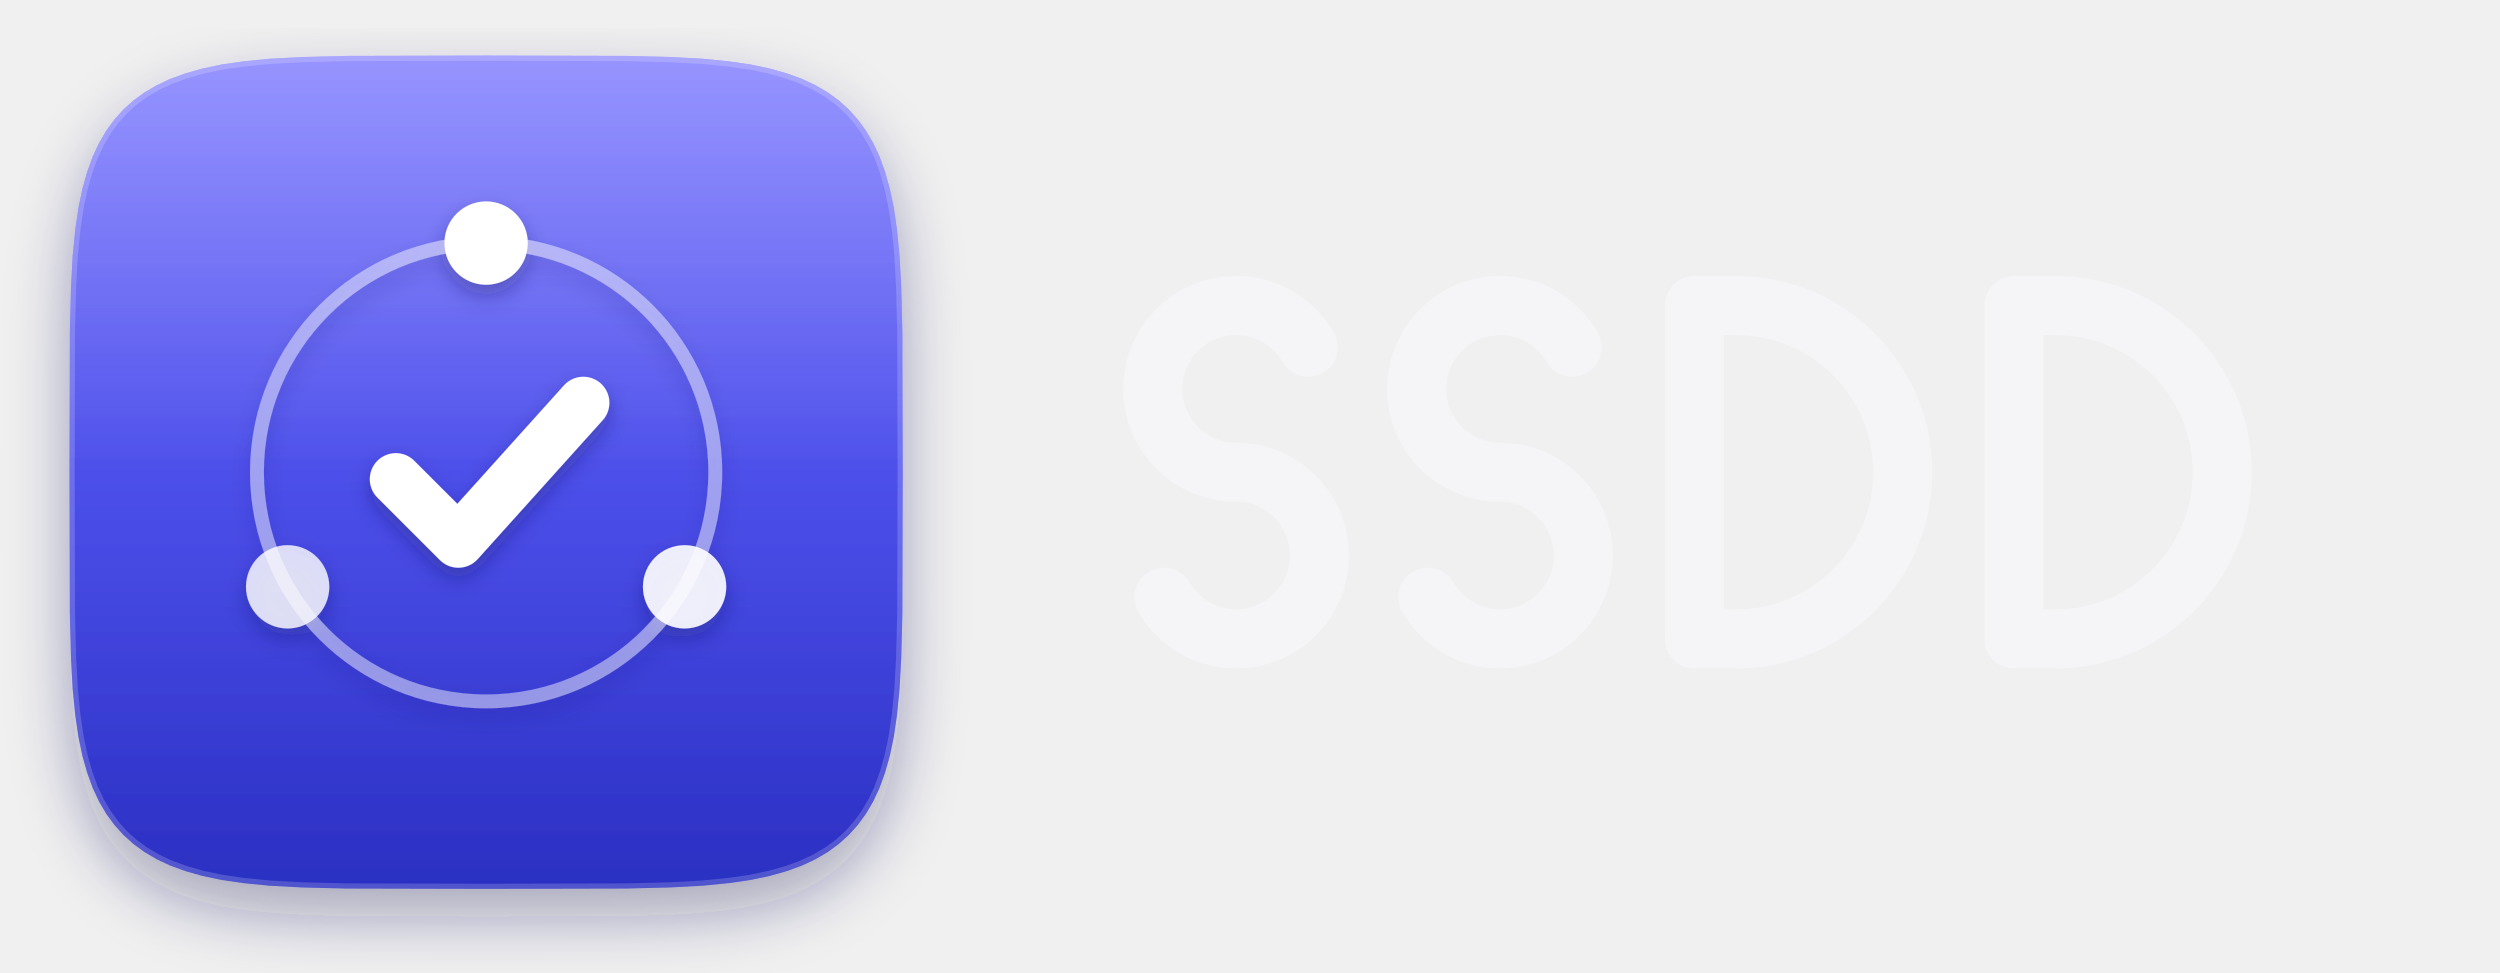
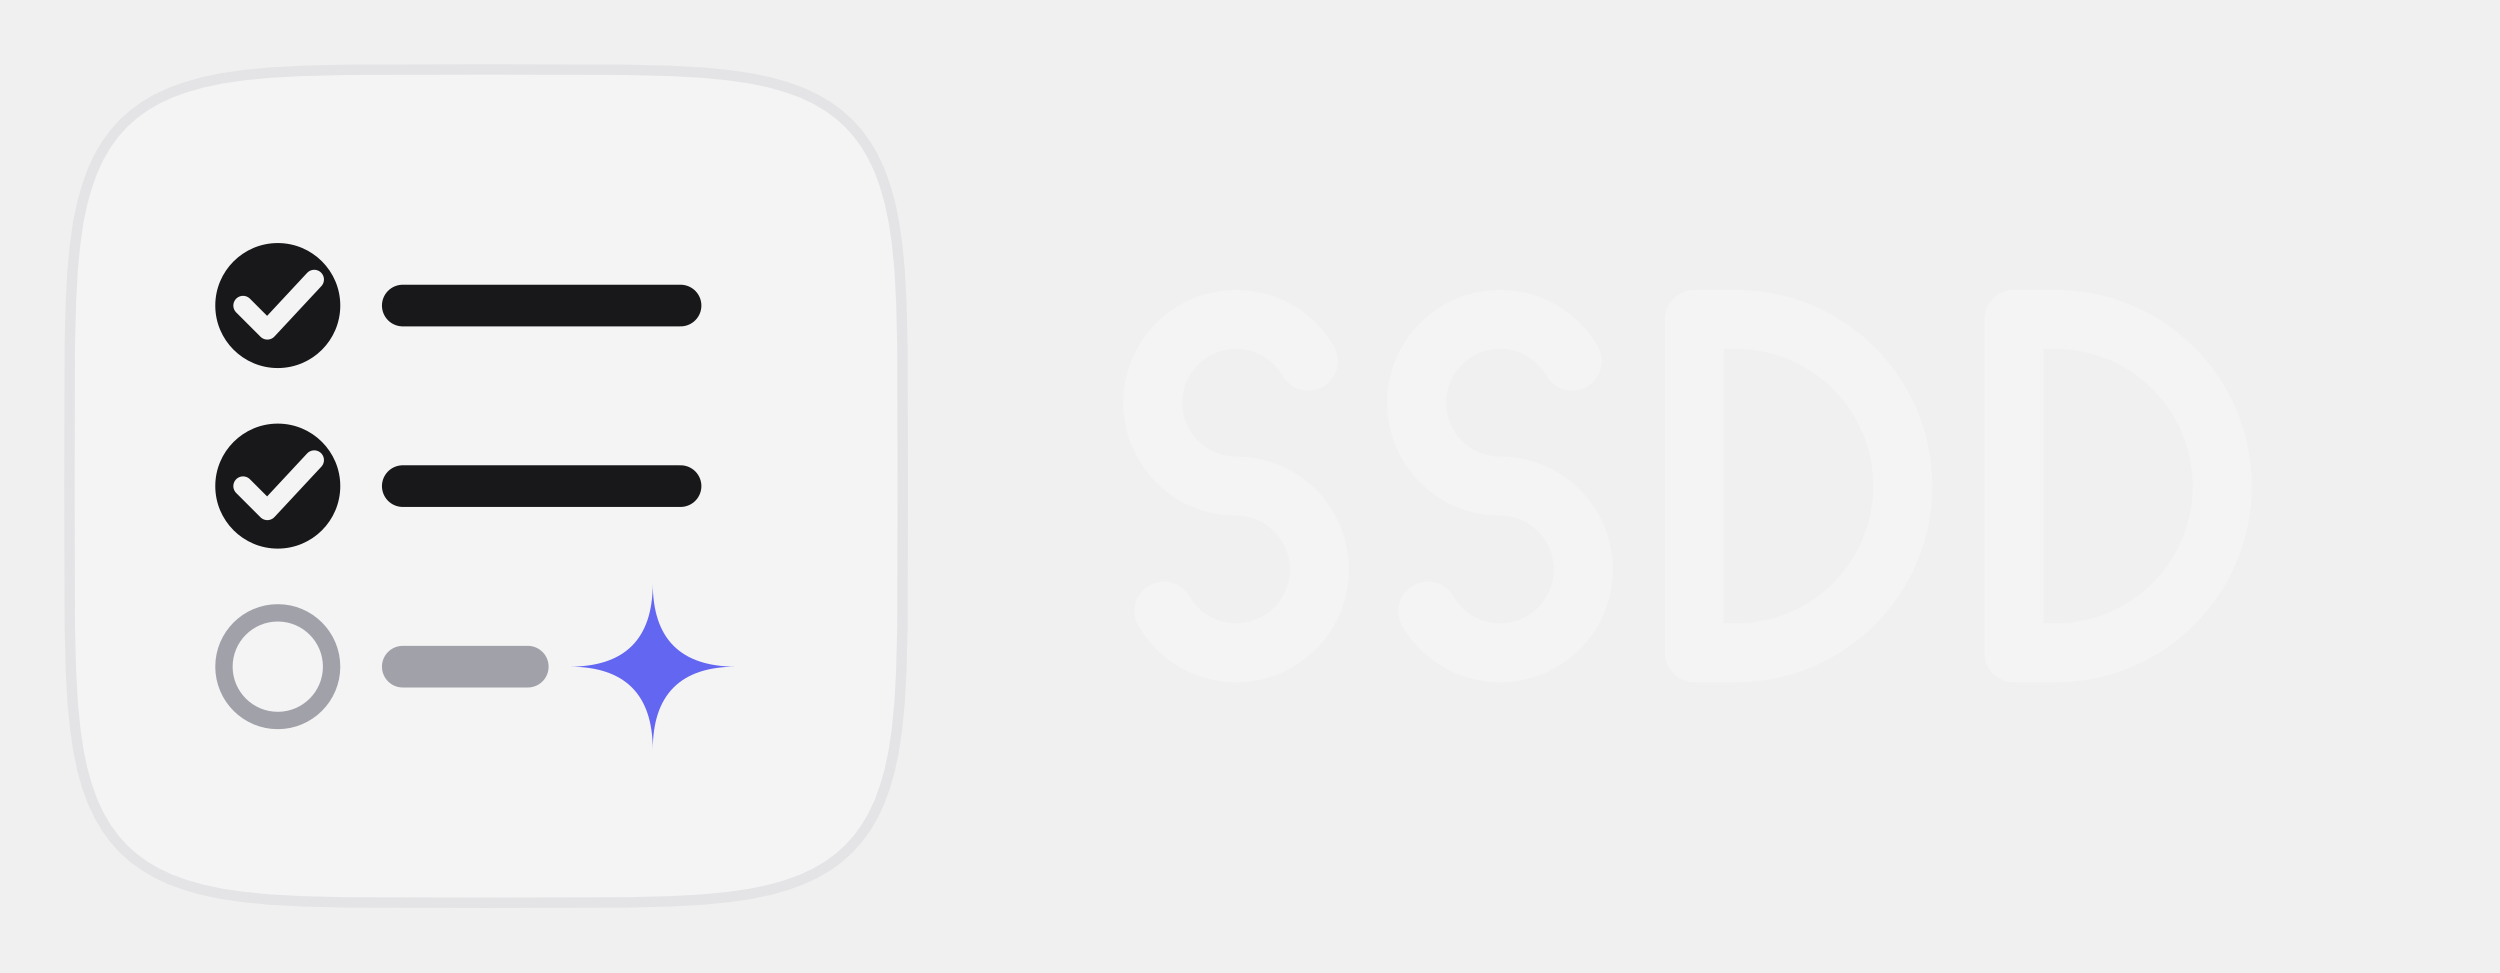
<svg xmlns="http://www.w3.org/2000/svg" viewBox="0 0 360 140" width="360" height="140" role="img" aria-label="SSDD">
-   <defs>
-     <linearGradient id="tile" x1="0" y1="0" x2="0" y2="1">
-       <stop offset="0" stop-color="#6E6BFF" />
-       <stop offset=".55" stop-color="#4A4DE8" />
-       <stop offset="1" stop-color="#2B2FC2" />
-     </linearGradient>
-     <linearGradient id="sheen" x1="0" y1="0" x2="0" y2="1">
-       <stop offset="0" stop-color="#fff" stop-opacity=".28" />
-       <stop offset=".5" stop-color="#fff" stop-opacity="0" />
-     </linearGradient>
-     <filter id="drop" x="-20%" y="-20%" width="140%" height="150%">
-       <feDropShadow dx="0" dy="4" stdDeviation="4.5" flood-color="#1A1D5E" flood-opacity=".35" />
-     </filter>
-     <filter id="lift" x="-30%" y="-30%" width="160%" height="160%">
-       <feDropShadow dx="0" dy="1.5" stdDeviation="1.5" flood-color="#14165A" flood-opacity=".35" />
-     </filter>
-     <clipPath id="clip">
-       <path d="M130.00 68.00 L129.95 88.16 L129.79 94.57 L129.54 99.21 L129.17 102.94 L128.71 106.11 L128.13 108.86 L127.44 111.29 L126.65 113.47 L125.73 115.43 L124.69 117.20 L123.53 118.79 L122.23 120.23 L120.79 121.53 L119.20 122.69 L117.43 123.73 L115.47 124.65 L113.29 125.44 L110.86 126.13 L108.11 126.71 L104.94 127.17 L101.21 127.54 L96.57 127.79 L90.16 127.95 L70.00 128.00 L49.84 127.95 L43.43 127.79 L38.79 127.54 L35.06 127.17 L31.89 126.71 L29.14 126.13 L26.71 125.44 L24.53 124.65 L22.57 123.73 L20.80 122.69 L19.21 121.53 L17.77 120.23 L16.47 118.79 L15.31 117.20 L14.27 115.43 L13.35 113.47 L12.56 111.29 L11.87 108.86 L11.29 106.11 L10.83 102.94 L10.46 99.21 L10.21 94.57 L10.05 88.16 L10.00 68.00 L10.05 47.84 L10.21 41.43 L10.46 36.79 L10.83 33.06 L11.29 29.89 L11.87 27.14 L12.56 24.71 L13.35 22.53 L14.27 20.57 L15.31 18.80 L16.47 17.21 L17.77 15.77 L19.21 14.47 L20.80 13.31 L22.57 12.27 L24.53 11.35 L26.71 10.56 L29.14 9.87 L31.89 9.29 L35.06 8.83 L38.79 8.46 L43.43 8.21 L49.84 8.05 L70.00 8.00 L90.16 8.05 L96.57 8.21 L101.21 8.46 L104.94 8.83 L108.11 9.29 L110.86 9.87 L113.29 10.56 L115.47 11.35 L117.43 12.27 L119.20 13.31 L120.79 14.47 L122.23 15.77 L123.53 17.21 L124.69 18.80 L125.73 20.57 L126.65 22.53 L127.44 24.71 L128.13 27.14 L128.71 29.89 L129.17 33.06 L129.54 36.79 L129.79 41.43 L129.95 47.84 Z" />
-     </clipPath>
-   </defs>
-   <path d="M130.00 68.00 L129.95 88.16 L129.79 94.57 L129.54 99.21 L129.17 102.94 L128.71 106.11 L128.13 108.86 L127.44 111.29 L126.65 113.47 L125.73 115.43 L124.69 117.20 L123.53 118.79 L122.23 120.23 L120.79 121.53 L119.20 122.69 L117.43 123.73 L115.47 124.65 L113.29 125.44 L110.86 126.13 L108.11 126.71 L104.94 127.17 L101.21 127.54 L96.57 127.79 L90.16 127.95 L70.00 128.00 L49.84 127.95 L43.43 127.79 L38.79 127.54 L35.06 127.17 L31.89 126.71 L29.14 126.13 L26.71 125.44 L24.53 124.65 L22.57 123.73 L20.80 122.69 L19.21 121.53 L17.77 120.23 L16.47 118.79 L15.31 117.20 L14.27 115.43 L13.35 113.47 L12.56 111.29 L11.87 108.86 L11.29 106.11 L10.83 102.94 L10.46 99.21 L10.21 94.57 L10.05 88.16 L10.00 68.00 L10.05 47.84 L10.21 41.43 L10.46 36.79 L10.83 33.06 L11.29 29.89 L11.87 27.14 L12.56 24.71 L13.35 22.53 L14.27 20.57 L15.31 18.80 L16.47 17.21 L17.77 15.77 L19.21 14.47 L20.80 13.31 L22.57 12.27 L24.53 11.35 L26.71 10.56 L29.14 9.87 L31.89 9.29 L35.06 8.83 L38.79 8.46 L43.43 8.21 L49.84 8.05 L70.00 8.00 L90.16 8.05 L96.57 8.21 L101.21 8.46 L104.94 8.83 L108.11 9.29 L110.86 9.87 L113.29 10.56 L115.47 11.35 L117.43 12.27 L119.20 13.31 L120.79 14.47 L122.23 15.77 L123.53 17.21 L124.69 18.80 L125.73 20.57 L126.65 22.53 L127.44 24.71 L128.13 27.14 L128.71 29.89 L129.17 33.06 L129.54 36.79 L129.79 41.43 L129.95 47.84 Z" fill="url(#tile)" filter="url(#drop)" />
-   <path d="M130.00 68.00 L129.95 88.16 L129.79 94.57 L129.54 99.21 L129.17 102.94 L128.71 106.11 L128.13 108.86 L127.44 111.29 L126.65 113.47 L125.73 115.43 L124.69 117.20 L123.53 118.79 L122.23 120.23 L120.79 121.53 L119.20 122.69 L117.43 123.73 L115.47 124.65 L113.29 125.44 L110.86 126.13 L108.11 126.71 L104.94 127.17 L101.21 127.54 L96.57 127.79 L90.16 127.95 L70.00 128.00 L49.84 127.95 L43.43 127.79 L38.79 127.54 L35.06 127.17 L31.89 126.71 L29.14 126.13 L26.71 125.44 L24.53 124.65 L22.57 123.73 L20.80 122.69 L19.21 121.53 L17.77 120.23 L16.47 118.79 L15.31 117.20 L14.27 115.43 L13.35 113.47 L12.56 111.29 L11.87 108.86 L11.29 106.11 L10.83 102.94 L10.46 99.21 L10.21 94.57 L10.05 88.16 L10.00 68.00 L10.05 47.84 L10.21 41.43 L10.46 36.79 L10.83 33.06 L11.29 29.89 L11.87 27.14 L12.56 24.71 L13.35 22.53 L14.27 20.57 L15.31 18.80 L16.47 17.21 L17.77 15.77 L19.21 14.47 L20.80 13.31 L22.57 12.27 L24.53 11.35 L26.71 10.56 L29.14 9.87 L31.89 9.29 L35.06 8.83 L38.79 8.46 L43.43 8.21 L49.84 8.05 L70.00 8.00 L90.16 8.05 L96.57 8.21 L101.21 8.46 L104.94 8.83 L108.11 9.29 L110.86 9.87 L113.29 10.56 L115.47 11.35 L117.43 12.27 L119.20 13.31 L120.79 14.47 L122.23 15.77 L123.53 17.21 L124.69 18.80 L125.73 20.57 L126.65 22.53 L127.44 24.71 L128.13 27.14 L128.71 29.89 L129.17 33.06 L129.54 36.79 L129.79 41.43 L129.95 47.84 Z" fill="url(#sheen)" />
-   <path d="M130.00 68.00 L129.95 88.16 L129.79 94.57 L129.54 99.21 L129.17 102.94 L128.71 106.11 L128.13 108.86 L127.44 111.29 L126.65 113.47 L125.73 115.43 L124.69 117.20 L123.53 118.79 L122.23 120.23 L120.79 121.53 L119.20 122.69 L117.43 123.73 L115.47 124.65 L113.29 125.44 L110.86 126.13 L108.11 126.71 L104.94 127.17 L101.21 127.54 L96.57 127.79 L90.16 127.95 L70.00 128.00 L49.84 127.95 L43.43 127.79 L38.79 127.54 L35.06 127.17 L31.89 126.71 L29.14 126.13 L26.71 125.44 L24.53 124.65 L22.57 123.73 L20.80 122.69 L19.21 121.53 L17.77 120.23 L16.47 118.79 L15.31 117.20 L14.27 115.43 L13.35 113.47 L12.56 111.29 L11.87 108.86 L11.29 106.11 L10.83 102.94 L10.46 99.21 L10.21 94.57 L10.05 88.16 L10.00 68.00 L10.05 47.84 L10.21 41.43 L10.46 36.79 L10.83 33.06 L11.29 29.89 L11.87 27.14 L12.56 24.71 L13.35 22.53 L14.27 20.57 L15.31 18.80 L16.47 17.21 L17.77 15.77 L19.21 14.47 L20.80 13.31 L22.57 12.27 L24.53 11.35 L26.71 10.56 L29.14 9.87 L31.89 9.29 L35.06 8.83 L38.79 8.46 L43.43 8.21 L49.84 8.05 L70.00 8.00 L90.16 8.05 L96.57 8.21 L101.21 8.46 L104.94 8.83 L108.11 9.29 L110.86 9.87 L113.29 10.56 L115.47 11.35 L117.43 12.27 L119.20 13.31 L120.79 14.47 L122.23 15.77 L123.53 17.21 L124.69 18.80 L125.73 20.57 L126.65 22.53 L127.44 24.71 L128.13 27.14 L128.71 29.89 L129.17 33.06 L129.54 36.79 L129.79 41.43 L129.95 47.84 Z" fill="none" stroke="#fff" stroke-opacity=".18" stroke-width="1.5" clip-path="url(#clip)" />
-   <g filter="url(#lift)">
-     <circle cx="70" cy="68" r="33" fill="none" stroke="#fff" stroke-opacity=".45" stroke-width="2" />
-     <path d="M57 69 L66 78 L84 58" fill="none" stroke="#fff" stroke-width="7.5" stroke-linecap="round" stroke-linejoin="round" />
-     <circle cx="70.00" cy="35.00" r="6" fill="#fff" fill-opacity="1" />
-     <circle cx="98.58" cy="84.50" r="6" fill="#fff" fill-opacity="0.9" />
-     <circle cx="41.42" cy="84.50" r="6" fill="#fff" fill-opacity="0.8" />
-   </g>
-   <path transform="translate(166 44)" d="M22.392 6 A12 12 0 1 0 12 24 A12 12 0 1 1 1.608 42 M60.392 6 A12 12 0 1 0 50 24 A12 12 0 1 1 39.608 42 M78 0 H84 A24 24 0 0 1 84 48 H78 Z M124 0 H130 A24 24 0 0 1 130 48 H124 Z" fill="none" stroke="#F5F5F7" stroke-width="8.5" stroke-linecap="round" stroke-linejoin="round" />
+   <path d="M130.00 70.00 L129.95 90.16 L129.79 96.57 L129.54 101.21 L129.17 104.94 L128.71 108.11 L128.13 110.86 L127.44 113.29 L126.65 115.47 L125.73 117.43 L124.69 119.20 L123.53 120.79 L122.23 122.23 L120.79 123.53 L119.20 124.69 L117.43 125.73 L115.47 126.65 L113.29 127.44 L110.86 128.13 L108.11 128.71 L104.94 129.17 L101.21 129.54 L96.57 129.79 L90.16 129.95 L70.00 130.00 L49.84 129.95 L43.43 129.79 L38.79 129.54 L35.06 129.17 L31.89 128.71 L29.14 128.13 L26.71 127.44 L24.53 126.65 L22.57 125.73 L20.80 124.69 L19.21 123.53 L17.77 122.23 L16.47 120.79 L15.31 119.20 L14.27 117.43 L13.35 115.47 L12.56 113.29 L11.87 110.86 L11.29 108.11 L10.83 104.94 L10.46 101.21 L10.21 96.57 L10.05 90.16 L10.00 70.00 L10.05 49.84 L10.21 43.43 L10.46 38.79 L10.83 35.06 L11.29 31.89 L11.87 29.14 L12.56 26.71 L13.35 24.53 L14.27 22.57 L15.31 20.80 L16.47 19.21 L17.77 17.77 L19.21 16.47 L20.80 15.31 L22.57 14.27 L24.53 13.35 L26.71 12.56 L29.14 11.87 L31.89 11.29 L35.06 10.83 L38.79 10.46 L43.43 10.21 L49.84 10.05 L70.00 10.00 L90.16 10.05 L96.57 10.21 L101.21 10.46 L104.94 10.83 L108.11 11.29 L110.86 11.87 L113.29 12.56 L115.47 13.35 L117.43 14.27 L119.20 15.31 L120.79 16.47 L122.23 17.77 L123.53 19.21 L124.69 20.80 L125.73 22.57 L126.65 24.53 L127.44 26.71 L128.13 29.14 L128.71 31.89 L129.17 35.06 L129.54 38.79 L129.79 43.43 L129.95 49.84 Z" fill="#F4F4F5" stroke="#E4E4E7" stroke-width="1.5" />
+   <circle cx="40" cy="44" r="9" fill="#18181B" />
+   <path d="M35 44 L38.5 47.5 L45.25 40.25" fill="none" stroke="#F4F4F5" stroke-width="2.8" stroke-linecap="round" stroke-linejoin="round" />
+   <path d="M58 44 H98" stroke="#18181B" stroke-width="6" stroke-linecap="round" />
+   <circle cx="40" cy="70" r="9" fill="#18181B" />
+   <path d="M35 70 L38.5 73.5 L45.25 66.25" fill="none" stroke="#F4F4F5" stroke-width="2.8" stroke-linecap="round" stroke-linejoin="round" />
+   <path d="M58 70 H98" stroke="#18181B" stroke-width="6" stroke-linecap="round" />
+   <circle cx="40" cy="96" r="7.75" fill="none" stroke="#A1A1AA" stroke-width="2.5" />
+   <path d="M58 96 H76" stroke="#A1A1AA" stroke-width="6" stroke-linecap="round" />
+   <path d="M94 84 Q94 96 106 96 Q94 96 94 108 Q94 96 82 96 Q94 96 94 84 Z" fill="#6366F1" />
+   <path transform="translate(166 46)" d="M22.392 6 A12 12 0 1 0 12 24 A12 12 0 1 1 1.608 42 M60.392 6 A12 12 0 1 0 50 24 A12 12 0 1 1 39.608 42 M78 0 H84 A24 24 0 0 1 84 48 H78 Z M124 0 H130 A24 24 0 0 1 130 48 H124 Z" fill="none" stroke="#F4F4F5" stroke-width="8.5" stroke-linecap="round" stroke-linejoin="round" />
</svg>
